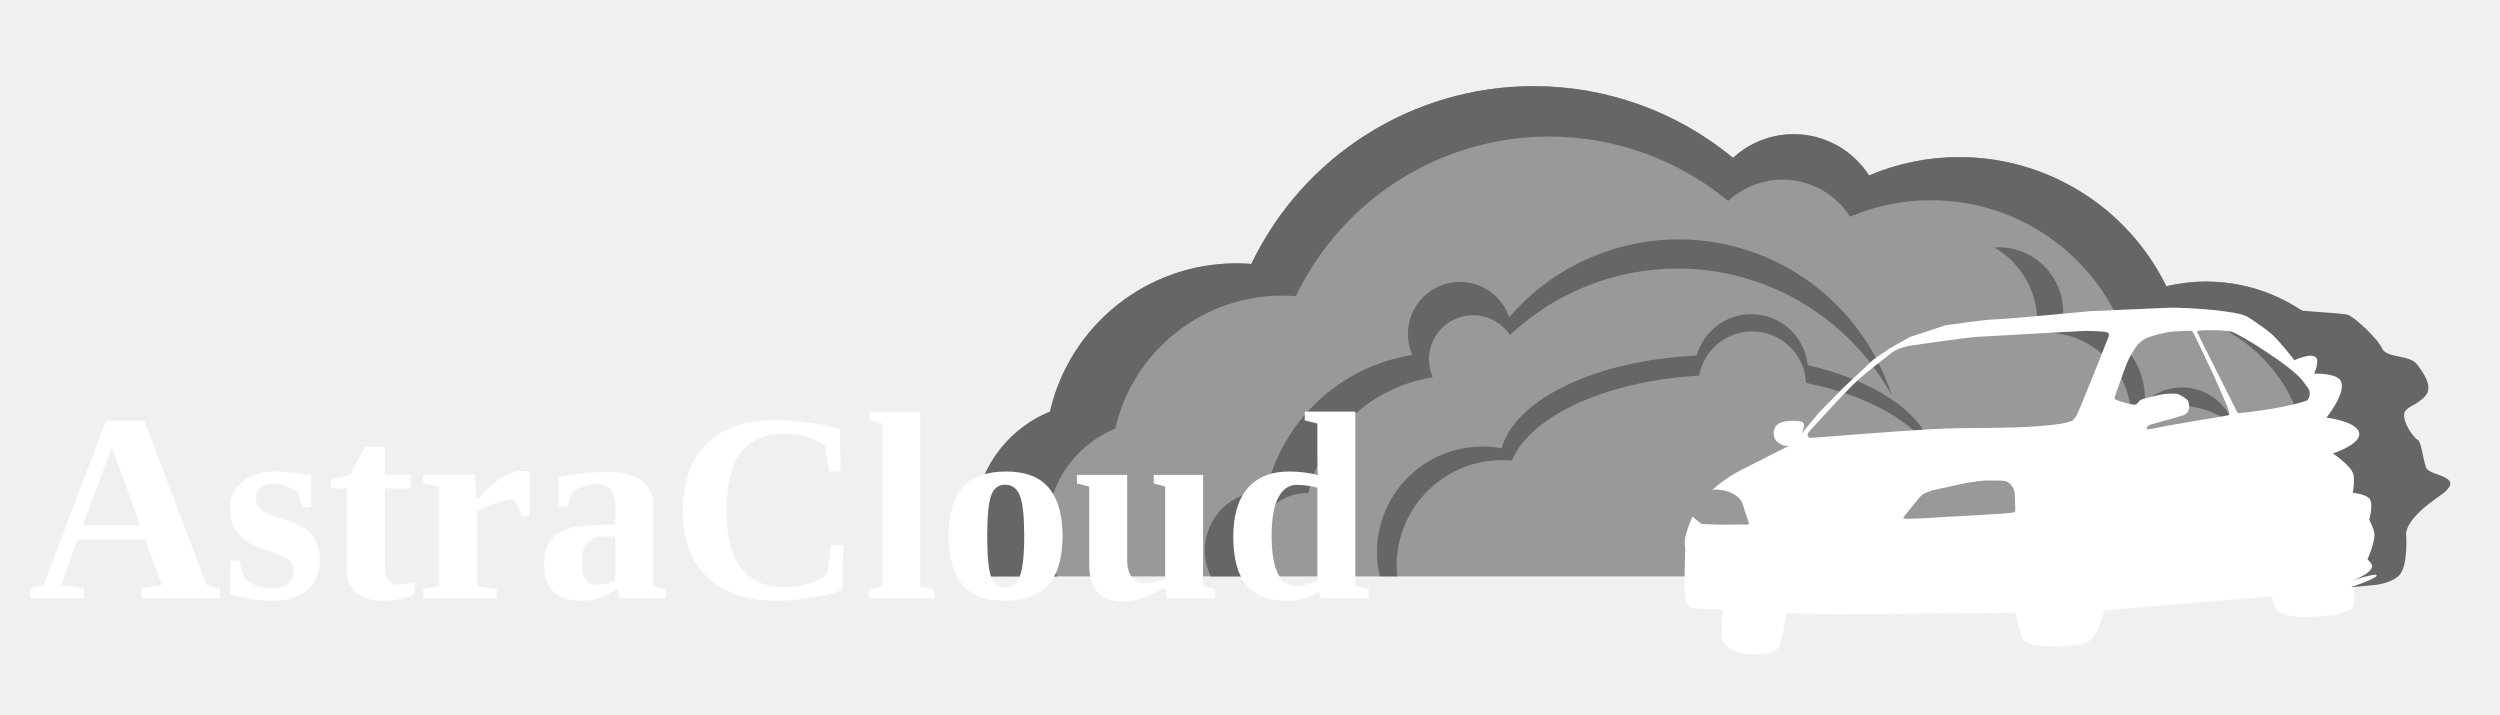
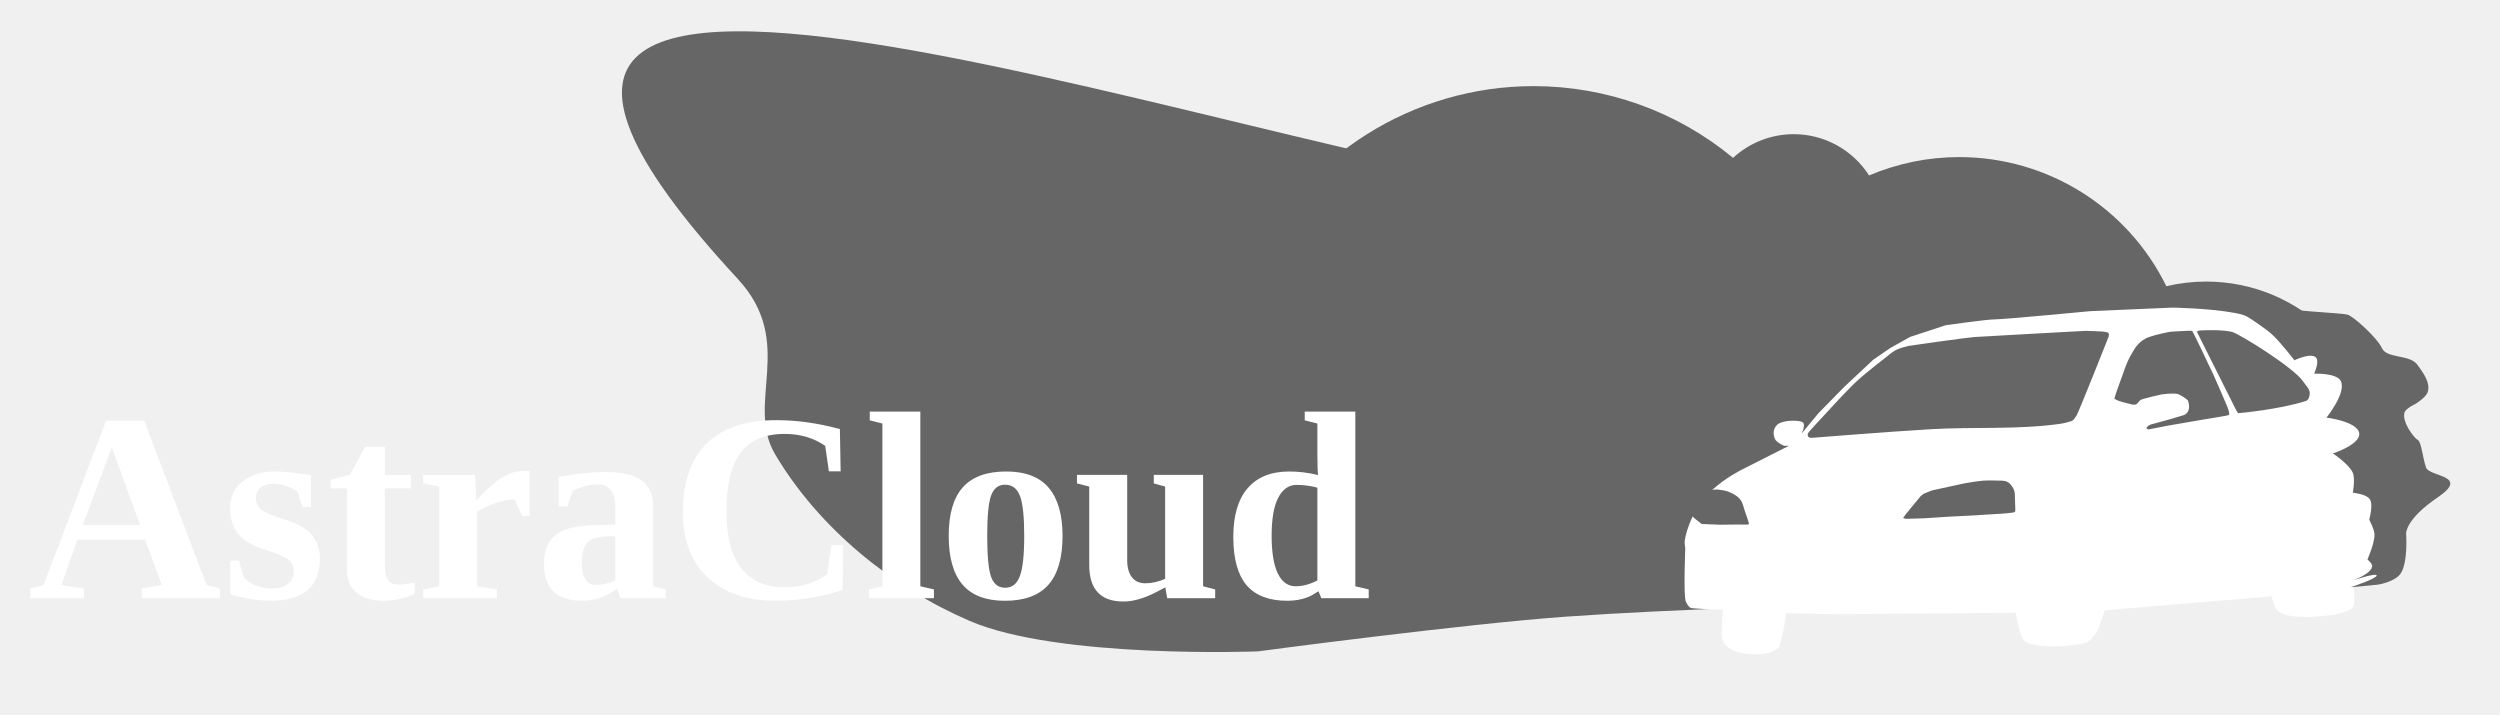
<svg xmlns="http://www.w3.org/2000/svg" width="210mm" height="60mm" viewBox="0 0 210 60" version="1.1" id="svg1" xml:space="preserve">
  <defs id="defs1" />
-   <path style="display:none;fill:#666666;fill-opacity:1;stroke-width:0.265" d="m 61.976,23.43 c -38.79,-41.86 49.227,-7.735 73.978,-6.886 5.711,0.196 11.774,0.271 16.921,2.755 0.878,0.424 1.268,1.584 2.164,1.968 5.077,2.174 11.1,0.157 16.527,1.181 4.994,0.941 21.849,4.266 25.528,7.772 3.741,3.563 0.689,10.772 0.689,10.772 l -0.935,5.558 -8.067,3.345 -3.837,0.295 c 0,0 -35.598,0.341 -53.342,1.605 -8.682,0.618 -25.948,2.921 -25.948,2.921 0,0 -16.75,0.649 -24.2,-2.558 -6.58,-2.832 -12.668,-7.813 -16.33,-13.969 -2.571,-4.322 1.797,-9.42 -3.148,-14.756 z" id="path1" />
-   <path id="path9" style="display:none;fill:#666666;stroke-width:0.265" d="M 128.828,7.234 A 26.294,26.294 0 0 0 105.114,22.17 a 16.069,16.069 0 0 0 -1.258,-0.05 16.069,16.069 0 0 0 -15.657,12.454 10.295,10.295 0 0 0 -6.394,9.528 10.295,10.295 0 0 0 0.947,4.313 H 195.479 a 14.469,14.469 0 0 0 4.303,-10.295 14.469,14.469 0 0 0 -14.469,-14.469 14.469,14.469 0 0 0 -3.34,0.391 19.374,19.374 0 0 0 -17.397,-10.847 19.374,19.374 0 0 0 -7.575,1.542 7.513,7.513 0 0 0 -6.33,-3.467 7.513,7.513 0 0 0 -5.093,1.99 26.294,26.294 0 0 0 -16.749,-6.025 z" />
-   <path id="path4" style="display:inline;fill:#999999;stroke-width:0.265" d="M 128.828,7.234 A 26.294,26.294 0 0 0 105.114,22.17 a 16.069,16.069 0 0 0 -1.258,-0.05 16.069,16.069 0 0 0 -15.657,12.454 10.295,10.295 0 0 0 -6.394,9.528 10.295,10.295 0 0 0 0.947,4.313 H 195.479 a 14.469,14.469 0 0 0 4.303,-10.295 14.469,14.469 0 0 0 -14.469,-14.469 14.469,14.469 0 0 0 -3.34,0.391 19.374,19.374 0 0 0 -17.397,-10.847 19.374,19.374 0 0 0 -7.575,1.542 7.513,7.513 0 0 0 -6.33,-3.467 7.513,7.513 0 0 0 -5.093,1.99 26.294,26.294 0 0 0 -16.749,-6.025 z" />
-   <rect style="display:none;fill:#00ffff;stroke-width:0.408" id="rect25-2" width="152.164" height="21.38" x="81.779" y="48.415" />
-   <circle style="display:none;fill:#666666;stroke-width:0.265" id="path3" cx="179.732" cy="36.891" r="19.183" />
-   <circle style="display:none;fill:#666666;stroke-width:0.265" id="path11" cx="127.165" cy="18.488" r="4.134" />
-   <circle style="display:none;fill:#666666;stroke-width:0.473" id="path12" cx="105.238" cy="34.33" r="6.681" />
-   <g id="layer1" style="display:inline">
+   <path style="display:inline;fill:#666666;fill-opacity:1;stroke-width:0.265" d="m 61.976,23.43 c -38.79,-41.86 49.227,-7.735 73.978,-6.886 5.711,0.196 11.774,0.271 16.921,2.755 0.878,0.424 1.268,1.584 2.164,1.968 5.077,2.174 11.1,0.157 16.527,1.181 4.994,0.941 21.849,4.266 25.528,7.772 3.741,3.563 0.689,10.772 0.689,10.772 l -0.935,5.558 -8.067,3.345 -3.837,0.295 c 0,0 -35.598,0.341 -53.342,1.605 -8.682,0.618 -25.948,2.921 -25.948,2.921 0,0 -16.75,0.649 -24.2,-2.558 -6.58,-2.832 -12.668,-7.813 -16.33,-13.969 -2.571,-4.322 1.797,-9.42 -3.148,-14.756 z" id="path1" />
+   <path id="path9" style="display:inline;fill:#666666;stroke-width:0.265" d="M 128.828,7.234 A 26.294,26.294 0 0 0 105.114,22.17 a 16.069,16.069 0 0 0 -1.258,-0.05 16.069,16.069 0 0 0 -15.657,12.454 10.295,10.295 0 0 0 -6.394,9.528 10.295,10.295 0 0 0 0.947,4.313 H 195.479 a 14.469,14.469 0 0 0 4.303,-10.295 14.469,14.469 0 0 0 -14.469,-14.469 14.469,14.469 0 0 0 -3.34,0.391 19.374,19.374 0 0 0 -17.397,-10.847 19.374,19.374 0 0 0 -7.575,1.542 7.513,7.513 0 0 0 -6.33,-3.467 7.513,7.513 0 0 0 -5.093,1.99 26.294,26.294 0 0 0 -16.749,-6.025 z" />
+   <g id="layer1" style="display:none">
+     <path id="path4" style="display:inline;fill:#999999;stroke-width:0.265" d="M 128.828,7.234 A 26.294,26.294 0 0 0 105.114,22.17 a 16.069,16.069 0 0 0 -1.258,-0.05 16.069,16.069 0 0 0 -15.657,12.454 10.295,10.295 0 0 0 -6.394,9.528 10.295,10.295 0 0 0 0.947,4.313 H 195.479 a 14.469,14.469 0 0 0 4.303,-10.295 14.469,14.469 0 0 0 -14.469,-14.469 14.469,14.469 0 0 0 -3.34,0.391 19.374,19.374 0 0 0 -17.397,-10.847 19.374,19.374 0 0 0 -7.575,1.542 7.513,7.513 0 0 0 -6.33,-3.467 7.513,7.513 0 0 0 -5.093,1.99 26.294,26.294 0 0 0 -16.749,-6.025 z" />
    <path id="path8" style="display:inline;fill:#666666;stroke-width:0.265" d="m 147.108,26.392 a 4.762,4.762 0 0 0 -4.586,3.478 18.256,9.128 0 0 0 -16.393,7.786 8.863,8.863 0 0 0 -1.598,-0.145 8.863,8.863 0 0 0 -8.864,8.863 8.863,8.863 0 0 0 0.242,2.04 h 1.46 a 8.863,8.863 0 0 1 -0.049,-0.902 8.863,8.863 0 0 1 8.864,-8.864 8.863,8.863 0 0 1 0.8,0.036 18.256,9.128 0 0 1 15.743,-7.131 4.531,4.531 0 0 1 4.457,-3.715 4.531,4.531 0 0 1 4.526,4.328 18.256,9.128 0 0 1 10.663,5.938 18.256,9.128 0 0 0 -10.528,-7.434 4.762,4.762 0 0 0 -4.738,-4.279 z" />
    <path id="path22" style="display:inline;fill:#666666;stroke-width:0.265" d="m 141.023,20.108 a 18.785,18.785 0 0 0 -14.251,6.546 4.366,4.366 0 0 0 -4.138,-2.974 4.366,4.366 0 0 0 -4.366,4.366 4.366,4.366 0 0 0 0.375,1.77 15.015,15.015 0 0 0 -12.295,11.462 4.961,4.961 0 0 0 -0.184,-0.004 4.961,4.961 0 0 0 -4.961,4.961 4.961,4.961 0 0 0 0.505,2.18 h 4.867 a 4.214,4.214 0 0 1 -1.043,-2.776 4.214,4.214 0 0 1 4.214,-4.215 4.214,4.214 0 0 1 0.157,0.003 12.755,12.755 0 0 1 10.445,-9.737 3.709,3.709 0 0 1 -0.319,-1.504 3.709,3.709 0 0 1 3.709,-3.708 3.709,3.709 0 0 1 3.098,1.67 20.538,20.538 0 0 1 14.088,-5.593 20.538,20.538 0 0 1 17.97,10.642 18.785,18.785 0 0 0 -17.871,-13.089 z" />
    <path id="path9-5" style="display:inline;fill:#666666;stroke-width:0.265" d="m 128.825,7.234 a 26.294,26.294 0 0 0 -23.714,14.936 16.069,16.069 0 0 0 -1.258,-0.05 16.069,16.069 0 0 0 -15.657,12.454 10.295,10.295 0 0 0 -6.394,9.528 10.295,10.295 0 0 0 0.947,4.313 h 6.044 a 9.237,9.237 0 0 1 -0.848,-3.866 9.237,9.237 0 0 1 5.737,-8.548 14.417,14.417 0 0 1 14.047,-11.174 14.417,14.417 0 0 1 1.129,0.044 23.591,23.591 0 0 1 21.277,-13.4 23.591,23.591 0 0 1 15.027,5.405 6.74,6.74 0 0 1 4.57,-1.785 6.74,6.74 0 0 1 5.679,3.11 17.383,17.383 0 0 1 6.796,-1.383 17.383,17.383 0 0 1 15.608,9.732 12.982,12.982 0 0 1 2.997,-0.35 12.982,12.982 0 0 1 12.981,12.982 12.982,12.982 0 0 1 -3.857,9.234 h 5.54 a 14.469,14.469 0 0 0 4.303,-10.295 14.469,14.469 0 0 0 -14.469,-14.469 14.469,14.469 0 0 0 -3.34,0.391 19.374,19.374 0 0 0 -17.397,-10.847 19.374,19.374 0 0 0 -7.575,1.542 7.513,7.513 0 0 0 -6.33,-3.467 7.513,7.513 0 0 0 -5.093,1.99 26.294,26.294 0 0 0 -16.749,-6.025 z m 39.053,13.536 a 5.424,5.424 0 0 0 -0.343,0.023 7.233,7.233 0 0 1 3.597,6.251 7.233,7.233 0 0 1 -0.059,0.926 7.233,7.233 0 0 1 0.727,-0.037 7.233,7.233 0 0 1 7.233,7.233 7.233,7.233 0 0 1 -0.001,0.095 7.233,7.233 0 0 1 3.984,-1.196 7.233,7.233 0 0 1 4.624,1.688 4.564,4.564 0 0 0 -4.35,-3.21 4.564,4.564 0 0 0 -3.113,1.226 6.548,6.548 0 0 0 0.004,-0.234 6.548,6.548 0 0 0 -6.548,-6.548 6.548,6.548 0 0 0 -0.391,0.012 5.424,5.424 0 0 0 0.06,-0.806 5.424,5.424 0 0 0 -5.424,-5.424 z" />
  </g>
  <g id="layer2" style="display:inline">
    <text xml:space="preserve" style="font-size:22.578px;text-align:start;writing-mode:lr-tb;direction:ltr;text-anchor:start;display:inline;fill:#ff0000;stroke-width:0.265" x="2.332" y="50.246" id="text1">
      <tspan id="tspan1" style="font-weight:bold;font-size:22.578px;fill:#ffffff;fill-opacity:1;stroke-width:0.265" x="2.332" y="50.246">AstraCloud</tspan>
    </text>
    <path id="path2" style="display:inline;fill:#ffffff;stroke-width:0.265" d="m 182.437,25.841 -6.837,0.295 c 0,0 -7.23,0.688 -7.968,0.688 -0.738,0 -4.181,0.492 -4.181,0.492 l -3,0.984 -1.672,0.934 -1.427,0.984 -2.459,2.303 -2.138,2.184 -1.428,1.722 c 0,0 0.441,-0.838 0.025,-0.996 -0.416,-0.158 -1.671,-0.131 -2.066,0.246 -0.395,0.377 -0.332,0.843 -0.197,1.18 0.135,0.337 0.787,0.59 0.787,0.59 h 0.394 l -3.984,2.017 c 0,0 -1.329,0.652 -2.472,1.702 0.18,-0.072 0.529,-0.039 0.529,-0.039 0,0 0.578,0.066 0.844,0.174 0.35,0.142 0.71,0.322 0.956,0.609 0.198,0.231 0.295,0.572 0.365,0.835 0.072,0.27 0.318,0.861 0.4,1.217 0.008,0.037 -0.024,0.09 -0.061,0.096 -0.171,0.027 -0.626,0 -0.626,0 0,0 -1.618,0.018 -1.731,0.018 -0.113,0 -1.548,-0.061 -1.548,-0.061 0,0 -0.738,-0.554 -0.752,-0.635 -1.8e-4,-0.001 -4.8e-4,-0.002 -5.2e-4,-0.004 -0.401,0.824 -0.627,1.616 -0.675,2.089 -0.02,0.196 0.049,0.59 0.049,0.59 0,0 -0.165,4.056 0.049,4.476 0.106,0.208 0.22,0.474 0.443,0.541 0.208,0.063 2.656,0.148 2.656,0.148 0,0 -0.116,2.089 -0.098,2.262 0.018,0.173 0.17,0.596 0.393,0.787 0.575,0.492 1.408,0.657 2.164,0.689 0.739,0.031 1.59,-0.025 2.164,-0.492 0.336,-0.273 0.715,-2.954 0.715,-2.954 l 4.237,0.084 6.182,-0.055 5.465,-0.035 3.374,-0.034 c 0,0 0.403,2.012 0.637,2.256 0.238,0.249 0.597,0.377 0.935,0.443 1.466,0.288 3.904,0.047 4.476,-0.246 0.404,-0.207 0.886,-1.033 0.886,-1.033 l 0.556,-1.628 14.013,-1.171 c 0,0 0.264,0.964 0.434,1.127 0.346,0.33 0.855,0.473 1.328,0.541 1.452,0.209 3.595,-0.147 3.595,-0.147 0,0 1.08,-0.22 1.421,-0.527 0.341,-0.307 0.093,-1.838 0.093,-1.838 0,0 3.17,-0.666 3.084,-1.226 -0.031,-0.201 -0.668,-1.23 -0.668,-1.23 v -6.05 c 0,0 -0.172,-3.285 -0.738,-4.575 -0.566,-1.29 -2.361,-3 -2.361,-3 0,0 -0.29,-2.266 -1.082,-2.951 -0.481,-0.417 -1.869,-0.393 -1.869,-0.393 l -0.983,-0.049 c 0,0 -1.936,-1.778 -3.05,-2.46 -0.72,-0.441 -1.131,-0.821 -2.311,-1.033 -2.28,-0.409 -5.263,-0.442 -5.263,-0.442 z m 3.568,1.894 c 0.488,0.009 1.016,0.043 1.449,0.134 0.601,0.127 5.283,3.045 6.013,4.181 0.2,0.311 0.541,0.59 0.553,0.959 0.008,0.251 -0.093,0.6 -0.332,0.676 -2.288,0.731 -5.684,1.024 -5.684,1.024 0,0 -0.122,-0.188 -0.15,-0.222 -0.021,-0.025 -0.179,-0.359 -0.179,-0.359 l -3.019,-6.025 c 0,0 -0.116,-0.229 -0.098,-0.264 0.019,-0.031 0.16,-0.075 0.246,-0.08 0.267,-0.014 0.713,-0.032 1.201,-0.024 z m -2.114,0.048 c 0.143,-0.001 0.243,0.005 0.259,0.023 0.053,0.059 0.807,1.625 0.807,1.625 0,0 0.885,1.882 0.959,2.017 0.074,0.135 1.021,2.349 1.021,2.349 0,0 0.421,0.902 0.295,1.057 -0.053,0.065 -2.164,0.382 -2.262,0.406 -0.098,0.025 -2.828,0.492 -2.915,0.504 -0.086,0.012 -1.574,0.307 -1.574,0.307 0,0 -0.164,-0.033 -0.172,-0.098 -0.017,-0.15 0.332,-0.307 0.332,-0.307 l 1.832,-0.504 0.935,-0.283 c 0.482,-0.146 0.578,-0.719 0.377,-1.229 -0.058,-0.115 -0.649,-0.506 -0.869,-0.554 -0.44,-0.098 -1.353,0.037 -1.353,0.037 0,0 -1.591,0.35 -1.758,0.467 -0.153,0.107 -0.238,0.325 -0.418,0.381 -0.181,0.057 -0.566,-0.074 -0.566,-0.074 0,0 -1.242,-0.27 -1.205,-0.467 0.037,-0.197 0.573,-1.637 0.701,-2.005 0.307,-0.885 0.437,-1.245 0.972,-2.103 0.61,-0.978 1.451,-1.07 1.549,-1.119 0.098,-0.049 1.365,-0.357 1.611,-0.357 0.184,0 1.012,-0.07 1.442,-0.074 z m -8.668,0.007 1.304,0.052 c 0,0 0.503,0.043 0.574,0.122 0.073,0.082 0.047,0.224 0.018,0.33 -0.041,0.147 -2.591,6.504 -2.678,6.591 -0.087,0.087 -0.201,0.394 -0.435,0.487 -0.102,0.041 -0.609,0.181 -0.922,0.226 -3.579,0.508 -7.225,0.246 -10.834,0.452 -3.29,0.188 -9.86,0.713 -9.86,0.713 0,0 -0.327,0.05 -0.452,-0.035 -0.097,-0.065 -0.104,-0.206 -0.076,-0.319 0.027,-0.111 1.607,-1.785 1.607,-1.785 0,0 1.63,-1.803 2.522,-2.626 0.781,-0.721 2.469,-2.017 2.469,-2.017 0,0 0.495,-0.426 0.783,-0.574 0.331,-0.17 0.919,-0.317 1.061,-0.348 0.204,-0.044 4.905,-0.702 5.53,-0.748 0.71,-0.052 9.391,-0.522 9.391,-0.522 z m -7.503,12.576 c 0,0 0.58,-0.009 0.772,0.058 0.339,0.119 0.489,0.369 0.64,0.627 0.071,0.121 0.111,0.406 0.111,0.406 l 0.037,1.168 c 0,0 0.016,0.304 5.2e-4,0.332 l -5.2e-4,5.16e-4 c -0.046,0.053 -0.116,0.087 -0.184,0.098 -0.134,0.022 -0.861,0.099 -1.021,0.099 -0.16,0 -1.992,0.123 -2.177,0.135 -0.184,0.012 -1.931,0.099 -2.177,0.111 -0.246,0.012 -2.017,0.135 -2.103,0.135 -0.086,0 -1.03,0.037 -1.289,0.042 -0.259,0.006 -0.448,-0.016 -0.457,-0.091 0,-0.055 1.395,-1.716 1.439,-1.783 0.027,-0.041 0.237,-0.196 0.296,-0.234 0.061,-0.04 0.661,-0.266 0.713,-0.283 0.052,-0.017 2.656,-0.578 2.656,-0.578 0,0 1.07,-0.192 1.611,-0.234 0.377,-0.029 1.134,-0.009 1.134,-0.009 z" />
    <path style="display:inline;fill:#666666;stroke-width:0.265" d="m 194.488,26.185 c 0.902,0.08 2.263,0.148 2.705,0.246 0.443,0.098 2.496,1.931 2.89,2.816 0.394,0.885 2.337,0.508 2.976,1.39 0.483,0.667 1.112,1.499 0.873,2.287 -0.144,0.477 -1.082,1.033 -1.082,1.033 0,0 -0.807,0.362 -0.885,0.738 -0.173,0.825 0.836,2.115 1.131,2.263 0.295,0.148 0.412,1.504 0.689,2.309 0.277,0.805 3.738,0.642 0.984,2.512 -2.755,1.869 -2.656,3.05 -2.656,3.05 0,0 0.186,2.474 -0.492,3.394 -0.407,0.553 -1.516,0.836 -1.86,0.885 -0.344,0.049 -2.302,0.218 -2.302,0.218 0,0 2.176,-0.713 2.18,-0.984 0.004,-0.267 -2.082,0.439 -2.082,0.439 0,0 1.575,-0.515 1.703,-1.197 0.043,-0.232 -0.394,-0.59 -0.394,-0.59 0,0 0.617,-1.384 0.59,-2.115 -0.016,-0.435 -0.443,-1.23 -0.443,-1.23 0,0 0.369,-1.244 0.049,-1.722 -0.283,-0.423 -1.426,-0.541 -1.426,-0.541 0,0 0.217,-1.159 0,-1.672 -0.303,-0.715 -1.672,-1.623 -1.672,-1.623 0,0 2.303,-0.752 2.213,-1.672 -0.099,-1.016 -2.755,-1.34 -2.755,-1.34 0,0 1.698,-2.09 1.205,-3.074 -0.347,-0.692 -2.238,-0.615 -2.238,-0.615 0,0 0.475,-1.045 0.148,-1.365 -0.435,-0.425 -1.809,0.238 -1.809,0.238 0,0 -1.187,-1.561 -1.917,-2.206 -0.685,-0.604 -2.269,-1.617 -2.269,-1.617 0,0 0.099,0.178 0.738,0.08 0.44,-0.067 1.107,0.052 1.519,0.16 0.436,0.114 0.694,-0.632 1.131,-0.738 0.465,-0.112 1,0.107 1.426,0.148 0.426,0.041 0.754,0.065 1.131,0.098 z" id="path7" />
  </g>
</svg>
